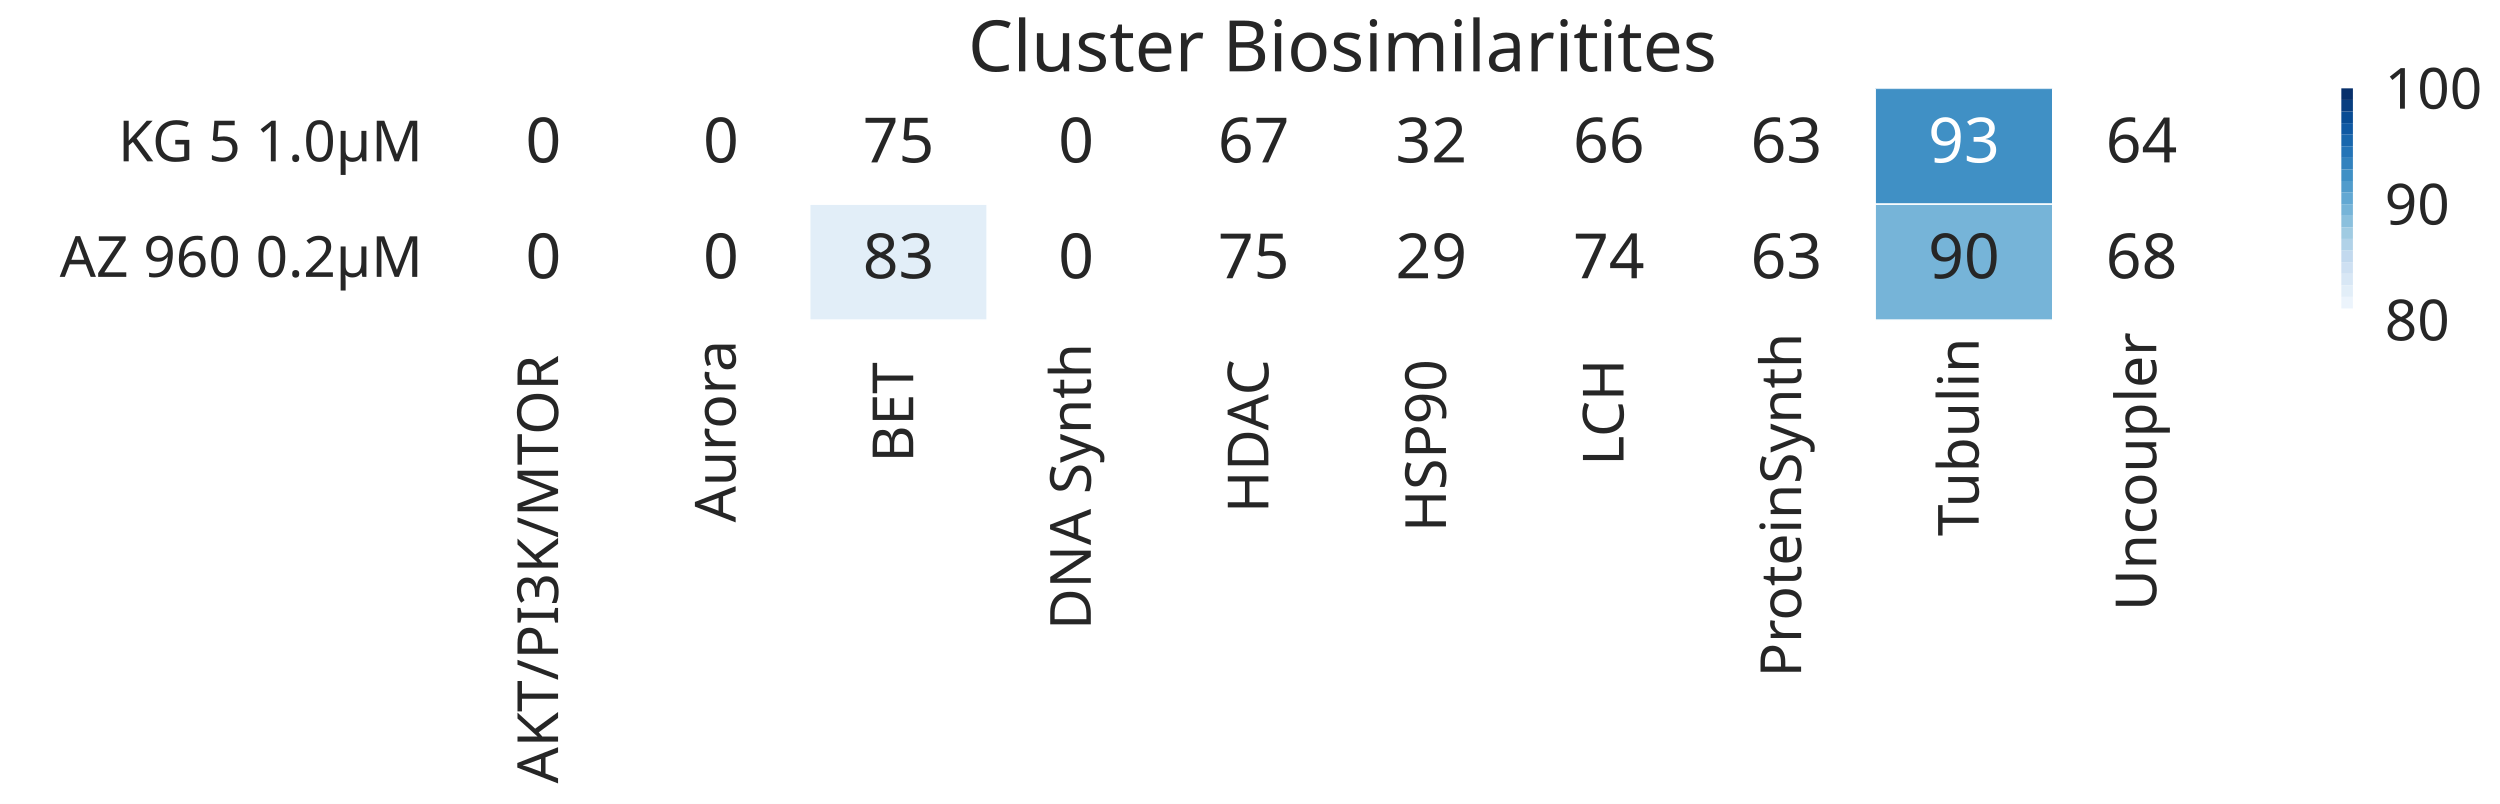
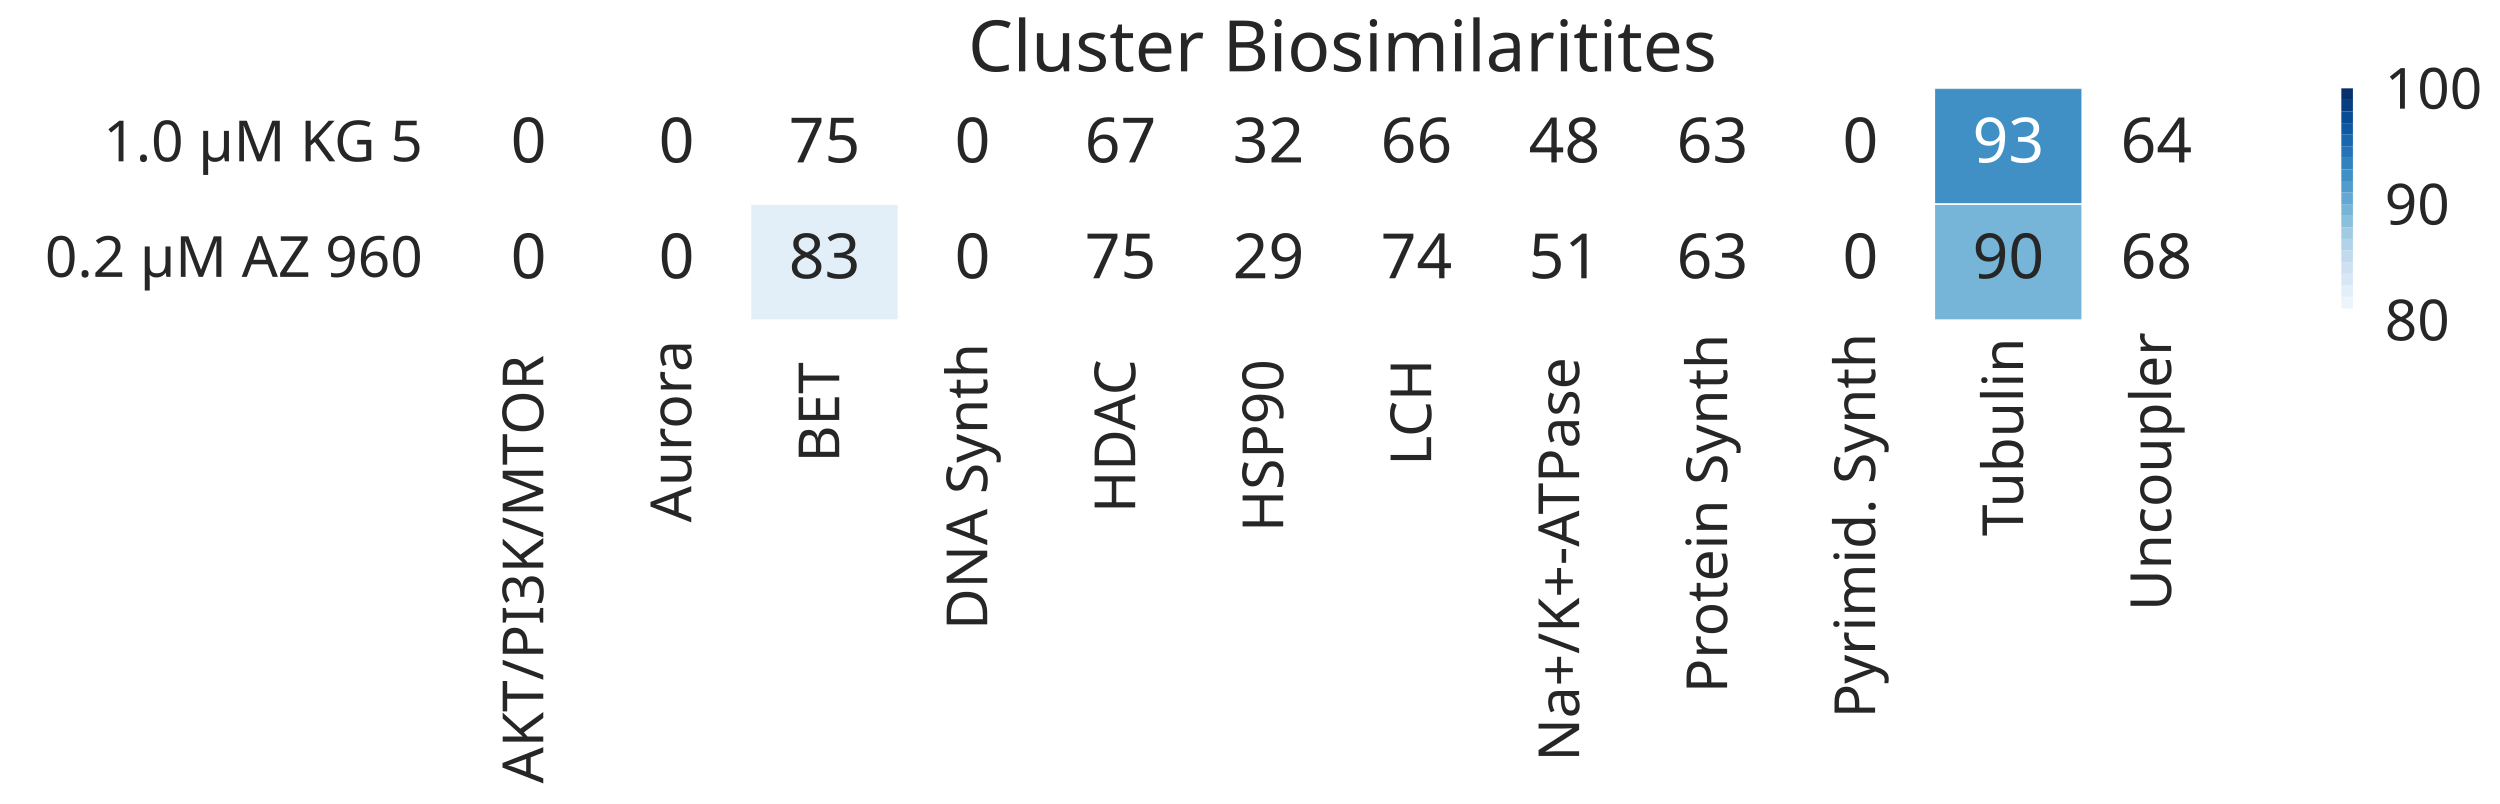
<svg xmlns="http://www.w3.org/2000/svg" width="879.85pt" height="282.928pt" viewBox="0 0 879.85 282.928" version="1.1">
  <defs>
    <style type="text/css">*{stroke-linejoin: round; stroke-linecap: butt}</style>
  </defs>
  <g id="figure_1">
    <g id="patch_1">
      <path d="M 0 282.928  L 879.85 282.928  L 879.85 0  L 0 0  z " style="fill: #ffffff" />
    </g>
    <g id="axes_1">
      <g id="patch_2">
        <path d="M 159.988 112.635  L 784.947 112.635  L 784.947 31.095  L 159.988 31.095  z " style="fill: #ffffff" />
      </g>
      <g id="matplotlib.axis_1">
        <g id="xtick_1">
          <g id="line2d_1" />
          <g id="text_1">
-             <text style="fill: #262626; font: 20px 'sans-serif'" transform="translate(196.4058 275.7283)rotate(-90)">AKT/PI3K/MTOR</text>
+             <text style="fill: #262626; font: 20px 'sans-serif'" transform="translate(191.1978 275.7283)rotate(-90)">AKT/PI3K/MTOR</text>
          </g>
        </g>
        <g id="xtick_2">
          <g id="line2d_2" />
          <g id="text_2">
-             <text style="fill: #262626; font: 20px 'sans-serif'" transform="translate(258.9018 183.8595)rotate(-90)">Aurora</text>
+             <text style="fill: #262626; font: 20px 'sans-serif'" transform="translate(243.2778 183.8595)rotate(-90)">Aurora</text>
          </g>
        </g>
        <g id="xtick_3">
          <g id="line2d_3" />
          <g id="text_3">
-             <text style="fill: #262626; font: 20px 'sans-serif'" transform="translate(321.3978 162.7314)rotate(-90)">BET</text>
+             <text style="fill: #262626; font: 20px 'sans-serif'" transform="translate(295.3578 162.7314)rotate(-90)">BET</text>
          </g>
        </g>
        <g id="xtick_4">
          <g id="line2d_4" />
          <g id="text_4">
-             <text style="fill: #262626; font: 20px 'sans-serif'" transform="translate(383.8985 221.6595)rotate(-90)">DNA Synth</text>
+             <text style="fill: #262626; font: 20px 'sans-serif'" transform="translate(347.4425 221.6595)rotate(-90)">DNA Synth</text>
          </g>
        </g>
        <g id="xtick_5">
          <g id="line2d_5" />
          <g id="text_5">
-             <text style="fill: #262626; font: 20px 'sans-serif'" transform="translate(446.3898 180.5064)rotate(-90)">HDAC</text>
+             <text style="fill: #262626; font: 20px 'sans-serif'" transform="translate(399.5178 180.5064)rotate(-90)">HDAC</text>
          </g>
        </g>
        <g id="xtick_6">
          <g id="line2d_6" />
          <g id="text_6">
-             <text style="fill: #262626; font: 20px 'sans-serif'" transform="translate(508.8858 187.2033)rotate(-90)">HSP90</text>
+             <text style="fill: #262626; font: 20px 'sans-serif'" transform="translate(451.5978 187.2033)rotate(-90)">HSP90</text>
          </g>
        </g>
        <g id="xtick_7">
          <g id="line2d_7" />
          <g id="text_7">
-             <text style="fill: #262626; font: 20px 'sans-serif'" transform="translate(571.3818 163.8439)rotate(-90)">LCH</text>
+             <text style="fill: #262626; font: 20px 'sans-serif'" transform="translate(503.6778 163.8439)rotate(-90)">LCH</text>
          </g>
        </g>
        <g id="xtick_8">
          <g id="line2d_8" />
          <g id="text_8">
-             <text style="fill: #262626; font: 20px 'sans-serif'" transform="translate(633.8825 238.3408)rotate(-90)">ProteinSynth</text>
+             <text style="fill: #262626; font: 20px 'sans-serif'" transform="translate(555.7578 267.9845)rotate(-90)">Na+/K+-ATPase</text>
          </g>
        </g>
        <g id="xtick_9">
          <g id="line2d_9" />
          <g id="text_9">
-             <text style="fill: #262626; font: 20px 'sans-serif'" transform="translate(696.3738 188.6752)rotate(-90)">Tubulin</text>
+             <text style="fill: #262626; font: 20px 'sans-serif'" transform="translate(607.8425 243.897)rotate(-90)">Protein Synth</text>
          </g>
        </g>
        <g id="xtick_10">
          <g id="line2d_10" />
          <g id="text_10">
-             <text style="fill: #262626; font: 20px 'sans-serif'" transform="translate(758.8698 214.9908)rotate(-90)">Uncoupler</text>
+             <text style="fill: #262626; font: 20px 'sans-serif'" transform="translate(659.9225 252.7564)rotate(-90)">Pyrimid. Synth</text>
+           </g>
+         </g>
+         <g id="xtick_11">
+           <g id="line2d_11" />
+           <g id="text_11">
+             <text style="fill: #262626; font: 20px 'sans-serif'" transform="translate(711.9978 188.6752)rotate(-90)">Tubulin</text>
+           </g>
+         </g>
+         <g id="xtick_12">
+           <g id="line2d_12" />
+           <g id="text_12">
+             <text style="fill: #262626; font: 20px 'sans-serif'" transform="translate(764.0778 214.9908)rotate(-90)">Uncoupler</text>
          </g>
        </g>
      </g>
      <g id="matplotlib.axis_2">
        <g id="ytick_1">
-           <g id="line2d_11" />
-           <g id="text_11">
-             <text style="fill: #262626; font: 20px 'sans-serif'; text-anchor: end" x="148.787" y="56.772" transform="rotate(-0, 148.7875, 56.77172)">     KG 5 1.0µM</text>
+           <g id="line2d_13" />
+           <g id="text_13">
+             <text style="fill: #262626; font: 20px 'sans-serif'; text-anchor: end" x="148.787" y="56.772" transform="rotate(-0, 148.7875, 56.77172)">    1.0 µM KG 5</text>
          </g>
        </g>
        <g id="ytick_2">
-           <g id="line2d_12" />
-           <g id="text_12">
-             <text style="fill: #262626; font: 20px 'sans-serif'; text-anchor: end" x="148.787" y="97.45" transform="rotate(-0, 148.7875, 97.44953)">   AZ 960 0.2µM</text>
+           <g id="line2d_14" />
+           <g id="text_14">
+             <text style="fill: #262626; font: 20px 'sans-serif'; text-anchor: end" x="148.787" y="97.45" transform="rotate(-0, 148.7875, 97.44953)">  0.2 µM AZ 960</text>
          </g>
        </g>
      </g>
      <g id="QuadMesh_1">
-         <path d="M 159.988 31.095  L 222.483 31.095  L 222.483 71.865  L 159.988 71.865  L 159.988 31.095  " clip-path="url(#pabfc14a5d4)" style="fill: #ffffff; stroke: #ffffff; stroke-width: 0.5" />
-         <path d="M 222.483 31.095  L 284.979 31.095  L 284.979 71.865  L 222.483 71.865  L 222.483 31.095  " clip-path="url(#pabfc14a5d4)" style="fill: #ffffff; stroke: #ffffff; stroke-width: 0.5" />
-         <path d="M 284.979 31.095  L 347.476 31.095  L 347.476 71.865  L 284.979 71.865  L 284.979 31.095  " clip-path="url(#pabfc14a5d4)" style="fill: #ffffff; stroke: #ffffff; stroke-width: 0.5" />
-         <path d="M 347.476 31.095  L 409.971 31.095  L 409.971 71.865  L 347.476 71.865  L 347.476 31.095  " clip-path="url(#pabfc14a5d4)" style="fill: #ffffff; stroke: #ffffff; stroke-width: 0.5" />
-         <path d="M 409.971 31.095  L 472.467 31.095  L 472.467 71.865  L 409.971 71.865  L 409.971 31.095  " clip-path="url(#pabfc14a5d4)" style="fill: #ffffff; stroke: #ffffff; stroke-width: 0.5" />
-         <path d="M 472.467 31.095  L 534.963 31.095  L 534.963 71.865  L 472.467 71.865  L 472.467 31.095  " clip-path="url(#pabfc14a5d4)" style="fill: #ffffff; stroke: #ffffff; stroke-width: 0.5" />
-         <path d="M 534.963 31.095  L 597.46 31.095  L 597.46 71.865  L 534.963 71.865  L 534.963 31.095  " clip-path="url(#pabfc14a5d4)" style="fill: #ffffff; stroke: #ffffff; stroke-width: 0.5" />
-         <path d="M 597.46 31.095  L 659.956 31.095  L 659.956 71.865  L 597.46 71.865  L 597.46 31.095  " clip-path="url(#pabfc14a5d4)" style="fill: #ffffff; stroke: #ffffff; stroke-width: 0.5" />
-         <path d="M 659.956 31.095  L 722.452 31.095  L 722.452 71.865  L 659.956 71.865  L 659.956 31.095  " clip-path="url(#pabfc14a5d4)" style="fill: #4090c5; stroke: #ffffff; stroke-width: 0.5" />
-         <path d="M 722.452 31.095  L 784.947 31.095  L 784.947 71.865  L 722.452 71.865  L 722.452 31.095  " clip-path="url(#pabfc14a5d4)" style="fill: #ffffff; stroke: #ffffff; stroke-width: 0.5" />
-         <path d="M 159.988 71.865  L 222.483 71.865  L 222.483 112.635  L 159.988 112.635  L 159.988 71.865  " clip-path="url(#pabfc14a5d4)" style="fill: #ffffff; stroke: #ffffff; stroke-width: 0.5" />
-         <path d="M 222.483 71.865  L 284.979 71.865  L 284.979 112.635  L 222.483 112.635  L 222.483 71.865  " clip-path="url(#pabfc14a5d4)" style="fill: #ffffff; stroke: #ffffff; stroke-width: 0.5" />
-         <path d="M 284.979 71.865  L 347.476 71.865  L 347.476 112.635  L 284.979 112.635  L 284.979 71.865  " clip-path="url(#pabfc14a5d4)" style="fill: #e2eef8; stroke: #ffffff; stroke-width: 0.5" />
-         <path d="M 347.476 71.865  L 409.971 71.865  L 409.971 112.635  L 347.476 112.635  L 347.476 71.865  " clip-path="url(#pabfc14a5d4)" style="fill: #ffffff; stroke: #ffffff; stroke-width: 0.5" />
-         <path d="M 409.971 71.865  L 472.467 71.865  L 472.467 112.635  L 409.971 112.635  L 409.971 71.865  " clip-path="url(#pabfc14a5d4)" style="fill: #ffffff; stroke: #ffffff; stroke-width: 0.5" />
-         <path d="M 472.467 71.865  L 534.963 71.865  L 534.963 112.635  L 472.467 112.635  L 472.467 71.865  " clip-path="url(#pabfc14a5d4)" style="fill: #ffffff; stroke: #ffffff; stroke-width: 0.5" />
-         <path d="M 534.963 71.865  L 597.46 71.865  L 597.46 112.635  L 534.963 112.635  L 534.963 71.865  " clip-path="url(#pabfc14a5d4)" style="fill: #ffffff; stroke: #ffffff; stroke-width: 0.5" />
-         <path d="M 597.46 71.865  L 659.956 71.865  L 659.956 112.635  L 597.46 112.635  L 597.46 71.865  " clip-path="url(#pabfc14a5d4)" style="fill: #ffffff; stroke: #ffffff; stroke-width: 0.5" />
-         <path d="M 659.956 71.865  L 722.452 71.865  L 722.452 112.635  L 659.956 112.635  L 659.956 71.865  " clip-path="url(#pabfc14a5d4)" style="fill: #76b4d8; stroke: #ffffff; stroke-width: 0.5" />
-         <path d="M 722.452 71.865  L 784.947 71.865  L 784.947 112.635  L 722.452 112.635  L 722.452 71.865  " clip-path="url(#pabfc14a5d4)" style="fill: #ffffff; stroke: #ffffff; stroke-width: 0.5" />
-       </g>
-       <g id="text_13">
-         <text style="fill: #262626; font: 22px 'sans-serif'; text-anchor: middle" x="191.236" y="57.167" transform="rotate(-0, 191.2355, 57.16687)">0</text>
-       </g>
-       <g id="text_14">
-         <text style="fill: #262626; font: 22px 'sans-serif'; text-anchor: middle" x="253.732" y="57.167" transform="rotate(-0, 253.7315, 57.16687)">0</text>
+         <path d="M 159.988 31.095  L 212.067 31.095  L 212.067 71.865  L 159.988 71.865  L 159.988 31.095  " clip-path="url(#p1c8ded5382)" style="fill: #ffffff; stroke: #ffffff; stroke-width: 0.5" />
+         <path d="M 212.067 31.095  L 264.147 31.095  L 264.147 71.865  L 212.067 71.865  L 212.067 31.095  " clip-path="url(#p1c8ded5382)" style="fill: #ffffff; stroke: #ffffff; stroke-width: 0.5" />
+         <path d="M 264.147 31.095  L 316.228 31.095  L 316.228 71.865  L 264.147 71.865  L 264.147 31.095  " clip-path="url(#p1c8ded5382)" style="fill: #ffffff; stroke: #ffffff; stroke-width: 0.5" />
+         <path d="M 316.228 31.095  L 368.308 31.095  L 368.308 71.865  L 316.228 71.865  L 316.228 31.095  " clip-path="url(#p1c8ded5382)" style="fill: #ffffff; stroke: #ffffff; stroke-width: 0.5" />
+         <path d="M 368.308 31.095  L 420.387 31.095  L 420.387 71.865  L 368.308 71.865  L 368.308 31.095  " clip-path="url(#p1c8ded5382)" style="fill: #ffffff; stroke: #ffffff; stroke-width: 0.5" />
+         <path d="M 420.387 31.095  L 472.467 31.095  L 472.467 71.865  L 420.387 71.865  L 420.387 31.095  " clip-path="url(#p1c8ded5382)" style="fill: #ffffff; stroke: #ffffff; stroke-width: 0.5" />
+         <path d="M 472.467 31.095  L 524.548 31.095  L 524.548 71.865  L 472.467 71.865  L 472.467 31.095  " clip-path="url(#p1c8ded5382)" style="fill: #ffffff; stroke: #ffffff; stroke-width: 0.5" />
+         <path d="M 524.548 31.095  L 576.628 31.095  L 576.628 71.865  L 524.548 71.865  L 524.548 31.095  " clip-path="url(#p1c8ded5382)" style="fill: #ffffff; stroke: #ffffff; stroke-width: 0.5" />
+         <path d="M 576.628 31.095  L 628.707 31.095  L 628.707 71.865  L 576.628 71.865  L 576.628 31.095  " clip-path="url(#p1c8ded5382)" style="fill: #ffffff; stroke: #ffffff; stroke-width: 0.5" />
+         <path d="M 628.707 31.095  L 680.788 31.095  L 680.788 71.865  L 628.707 71.865  L 628.707 31.095  " clip-path="url(#p1c8ded5382)" style="fill: #ffffff; stroke: #ffffff; stroke-width: 0.5" />
+         <path d="M 680.788 31.095  L 732.867 31.095  L 732.867 71.865  L 680.788 71.865  L 680.788 31.095  " clip-path="url(#p1c8ded5382)" style="fill: #4090c5; stroke: #ffffff; stroke-width: 0.5" />
+         <path d="M 732.867 31.095  L 784.947 31.095  L 784.947 71.865  L 732.867 71.865  L 732.867 31.095  " clip-path="url(#p1c8ded5382)" style="fill: #ffffff; stroke: #ffffff; stroke-width: 0.5" />
+         <path d="M 159.988 71.865  L 212.067 71.865  L 212.067 112.635  L 159.988 112.635  L 159.988 71.865  " clip-path="url(#p1c8ded5382)" style="fill: #ffffff; stroke: #ffffff; stroke-width: 0.5" />
+         <path d="M 212.067 71.865  L 264.147 71.865  L 264.147 112.635  L 212.067 112.635  L 212.067 71.865  " clip-path="url(#p1c8ded5382)" style="fill: #ffffff; stroke: #ffffff; stroke-width: 0.5" />
+         <path d="M 264.147 71.865  L 316.228 71.865  L 316.228 112.635  L 264.147 112.635  L 264.147 71.865  " clip-path="url(#p1c8ded5382)" style="fill: #e2eef8; stroke: #ffffff; stroke-width: 0.5" />
+         <path d="M 316.228 71.865  L 368.308 71.865  L 368.308 112.635  L 316.228 112.635  L 316.228 71.865  " clip-path="url(#p1c8ded5382)" style="fill: #ffffff; stroke: #ffffff; stroke-width: 0.5" />
+         <path d="M 368.308 71.865  L 420.387 71.865  L 420.387 112.635  L 368.308 112.635  L 368.308 71.865  " clip-path="url(#p1c8ded5382)" style="fill: #ffffff; stroke: #ffffff; stroke-width: 0.5" />
+         <path d="M 420.387 71.865  L 472.467 71.865  L 472.467 112.635  L 420.387 112.635  L 420.387 71.865  " clip-path="url(#p1c8ded5382)" style="fill: #ffffff; stroke: #ffffff; stroke-width: 0.5" />
+         <path d="M 472.467 71.865  L 524.548 71.865  L 524.548 112.635  L 472.467 112.635  L 472.467 71.865  " clip-path="url(#p1c8ded5382)" style="fill: #ffffff; stroke: #ffffff; stroke-width: 0.5" />
+         <path d="M 524.548 71.865  L 576.628 71.865  L 576.628 112.635  L 524.548 112.635  L 524.548 71.865  " clip-path="url(#p1c8ded5382)" style="fill: #ffffff; stroke: #ffffff; stroke-width: 0.5" />
+         <path d="M 576.628 71.865  L 628.707 71.865  L 628.707 112.635  L 576.628 112.635  L 576.628 71.865  " clip-path="url(#p1c8ded5382)" style="fill: #ffffff; stroke: #ffffff; stroke-width: 0.5" />
+         <path d="M 628.707 71.865  L 680.788 71.865  L 680.788 112.635  L 628.707 112.635  L 628.707 71.865  " clip-path="url(#p1c8ded5382)" style="fill: #ffffff; stroke: #ffffff; stroke-width: 0.5" />
+         <path d="M 680.788 71.865  L 732.867 71.865  L 732.867 112.635  L 680.788 112.635  L 680.788 71.865  " clip-path="url(#p1c8ded5382)" style="fill: #76b4d8; stroke: #ffffff; stroke-width: 0.5" />
+         <path d="M 732.867 71.865  L 784.947 71.865  L 784.947 112.635  L 732.867 112.635  L 732.867 71.865  " clip-path="url(#p1c8ded5382)" style="fill: #ffffff; stroke: #ffffff; stroke-width: 0.5" />
      </g>
      <g id="text_15">
-         <text style="fill: #262626; font: 22px 'sans-serif'; text-anchor: middle" x="316.228" y="57.167" transform="rotate(-0, 316.2275, 57.16687)">75</text>
+         <text style="fill: #262626; font: 22px 'sans-serif'; text-anchor: middle" x="186.028" y="57.167" transform="rotate(-0, 186.0275, 57.16687)">0</text>
      </g>
      <g id="text_16">
-         <text style="fill: #262626; font: 22px 'sans-serif'; text-anchor: middle" x="378.724" y="57.167" transform="rotate(-0, 378.7235, 57.16687)">0</text>
+         <text style="fill: #262626; font: 22px 'sans-serif'; text-anchor: middle" x="238.107" y="57.167" transform="rotate(-0, 238.1075, 57.16687)">0</text>
      </g>
      <g id="text_17">
-         <text style="fill: #262626; font: 22px 'sans-serif'; text-anchor: middle" x="441.219" y="57.167" transform="rotate(-0, 441.2195, 57.16687)">67</text>
+         <text style="fill: #262626; font: 22px 'sans-serif'; text-anchor: middle" x="290.188" y="57.167" transform="rotate(-0, 290.1875, 57.16687)">75</text>
      </g>
      <g id="text_18">
-         <text style="fill: #262626; font: 22px 'sans-serif'; text-anchor: middle" x="503.716" y="57.167" transform="rotate(-0, 503.7155, 57.16687)">32</text>
+         <text style="fill: #262626; font: 22px 'sans-serif'; text-anchor: middle" x="342.267" y="57.167" transform="rotate(-0, 342.2675, 57.16687)">0</text>
      </g>
      <g id="text_19">
-         <text style="fill: #262626; font: 22px 'sans-serif'; text-anchor: middle" x="566.212" y="57.167" transform="rotate(-0, 566.2115, 57.16687)">66</text>
+         <text style="fill: #262626; font: 22px 'sans-serif'; text-anchor: middle" x="394.348" y="57.167" transform="rotate(-0, 394.3475, 57.16687)">67</text>
      </g>
      <g id="text_20">
-         <text style="fill: #262626; font: 22px 'sans-serif'; text-anchor: middle" x="628.707" y="57.167" transform="rotate(-0, 628.7075, 57.16687)">63</text>
+         <text style="fill: #262626; font: 22px 'sans-serif'; text-anchor: middle" x="446.428" y="57.167" transform="rotate(-0, 446.4275, 57.16687)">32</text>
      </g>
      <g id="text_21">
-         <text style="fill: #ffffff; font: 22px 'sans-serif'; text-anchor: middle" x="691.203" y="57.167" transform="rotate(-0, 691.2035, 57.16687)">93</text>
+         <text style="fill: #262626; font: 22px 'sans-serif'; text-anchor: middle" x="498.507" y="57.167" transform="rotate(-0, 498.5075, 57.16687)">66</text>
      </g>
      <g id="text_22">
-         <text style="fill: #262626; font: 22px 'sans-serif'; text-anchor: middle" x="753.699" y="57.167" transform="rotate(-0, 753.6995, 57.16687)">64</text>
+         <text style="fill: #262626; font: 22px 'sans-serif'; text-anchor: middle" x="550.587" y="57.167" transform="rotate(-0, 550.5875, 57.16687)">48</text>
      </g>
      <g id="text_23">
-         <text style="fill: #262626; font: 22px 'sans-serif'; text-anchor: middle" x="191.236" y="97.937" transform="rotate(-0, 191.2355, 97.93688)">0</text>
+         <text style="fill: #262626; font: 22px 'sans-serif'; text-anchor: middle" x="602.668" y="57.167" transform="rotate(-0, 602.6675, 57.16687)">63</text>
      </g>
      <g id="text_24">
-         <text style="fill: #262626; font: 22px 'sans-serif'; text-anchor: middle" x="253.732" y="97.937" transform="rotate(-0, 253.7315, 97.93688)">0</text>
+         <text style="fill: #262626; font: 22px 'sans-serif'; text-anchor: middle" x="654.747" y="57.167" transform="rotate(-0, 654.7475, 57.16687)">0</text>
      </g>
      <g id="text_25">
-         <text style="fill: #262626; font: 22px 'sans-serif'; text-anchor: middle" x="316.228" y="97.937" transform="rotate(-0, 316.2275, 97.93688)">83</text>
+         <text style="fill: #ffffff; font: 22px 'sans-serif'; text-anchor: middle" x="706.827" y="57.167" transform="rotate(-0, 706.8275, 57.16687)">93</text>
      </g>
      <g id="text_26">
-         <text style="fill: #262626; font: 22px 'sans-serif'; text-anchor: middle" x="378.724" y="97.937" transform="rotate(-0, 378.7235, 97.93688)">0</text>
+         <text style="fill: #262626; font: 22px 'sans-serif'; text-anchor: middle" x="758.908" y="57.167" transform="rotate(-0, 758.9075, 57.16687)">64</text>
      </g>
      <g id="text_27">
-         <text style="fill: #262626; font: 22px 'sans-serif'; text-anchor: middle" x="441.219" y="97.937" transform="rotate(-0, 441.2195, 97.93688)">75</text>
+         <text style="fill: #262626; font: 22px 'sans-serif'; text-anchor: middle" x="186.028" y="97.937" transform="rotate(-0, 186.0275, 97.93688)">0</text>
      </g>
      <g id="text_28">
-         <text style="fill: #262626; font: 22px 'sans-serif'; text-anchor: middle" x="503.716" y="97.937" transform="rotate(-0, 503.7155, 97.93688)">29</text>
+         <text style="fill: #262626; font: 22px 'sans-serif'; text-anchor: middle" x="238.107" y="97.937" transform="rotate(-0, 238.1075, 97.93688)">0</text>
      </g>
      <g id="text_29">
-         <text style="fill: #262626; font: 22px 'sans-serif'; text-anchor: middle" x="566.212" y="97.937" transform="rotate(-0, 566.2115, 97.93688)">74</text>
+         <text style="fill: #262626; font: 22px 'sans-serif'; text-anchor: middle" x="290.188" y="97.937" transform="rotate(-0, 290.1875, 97.93688)">83</text>
      </g>
      <g id="text_30">
-         <text style="fill: #262626; font: 22px 'sans-serif'; text-anchor: middle" x="628.707" y="97.937" transform="rotate(-0, 628.7075, 97.93688)">63</text>
+         <text style="fill: #262626; font: 22px 'sans-serif'; text-anchor: middle" x="342.267" y="97.937" transform="rotate(-0, 342.2675, 97.93688)">0</text>
      </g>
      <g id="text_31">
-         <text style="fill: #262626; font: 22px 'sans-serif'; text-anchor: middle" x="691.203" y="97.937" transform="rotate(-0, 691.2035, 97.93688)">90</text>
+         <text style="fill: #262626; font: 22px 'sans-serif'; text-anchor: middle" x="394.348" y="97.937" transform="rotate(-0, 394.3475, 97.93688)">75</text>
      </g>
      <g id="text_32">
-         <text style="fill: #262626; font: 22px 'sans-serif'; text-anchor: middle" x="753.699" y="97.937" transform="rotate(-0, 753.6995, 97.93688)">68</text>
+         <text style="fill: #262626; font: 22px 'sans-serif'; text-anchor: middle" x="446.428" y="97.937" transform="rotate(-0, 446.4275, 97.93688)">29</text>
      </g>
      <g id="text_33">
+         <text style="fill: #262626; font: 22px 'sans-serif'; text-anchor: middle" x="498.507" y="97.937" transform="rotate(-0, 498.5075, 97.93688)">74</text>
+       </g>
+       <g id="text_34">
+         <text style="fill: #262626; font: 22px 'sans-serif'; text-anchor: middle" x="550.587" y="97.937" transform="rotate(-0, 550.5875, 97.93688)">51</text>
+       </g>
+       <g id="text_35">
+         <text style="fill: #262626; font: 22px 'sans-serif'; text-anchor: middle" x="602.668" y="97.937" transform="rotate(-0, 602.6675, 97.93688)">63</text>
+       </g>
+       <g id="text_36">
+         <text style="fill: #262626; font: 22px 'sans-serif'; text-anchor: middle" x="654.747" y="97.937" transform="rotate(-0, 654.7475, 97.93688)">0</text>
+       </g>
+       <g id="text_37">
+         <text style="fill: #262626; font: 22px 'sans-serif'; text-anchor: middle" x="706.827" y="97.937" transform="rotate(-0, 706.8275, 97.93688)">90</text>
+       </g>
+       <g id="text_38">
+         <text style="fill: #262626; font: 22px 'sans-serif'; text-anchor: middle" x="758.908" y="97.937" transform="rotate(-0, 758.9075, 97.93688)">68</text>
+       </g>
+       <g id="text_39">
        <text style="fill: #262626; font: 25px 'sans-serif'; text-anchor: middle" x="472.467" y="25.095" transform="rotate(-0, 472.4675, 25.09453)">Cluster Biosimilaritites</text>
      </g>
    </g>
    <g id="axes_2">
      <g id="patch_3">
        <path d="M 824.008 112.635  L 828.085 112.635  L 828.085 31.095  L 824.008 31.095  z " style="fill: #ffffff" />
      </g>
      <g id="patch_4">
-         <path clip-path="url(#p85a396e65c)" style="fill: #ffffff; stroke: #ffffff; stroke-width: 0.01; stroke-linejoin: miter" />
+         <path clip-path="url(#p6b47a6b848)" style="fill: #ffffff; stroke: #ffffff; stroke-width: 0.01; stroke-linejoin: miter" />
      </g>
      <g id="matplotlib.axis_3">
        <g id="ytick_3">
-           <g id="line2d_13" />
-           <g id="text_34">
+           <g id="line2d_15" />
+           <g id="text_40">
            <text style="fill: #262626; font: 20px 'sans-serif'; text-anchor: start" x="839.284" y="119.792" transform="rotate(-0, 839.2845, 119.7923)">80</text>
          </g>
        </g>
        <g id="ytick_4">
-           <g id="line2d_14" />
-           <g id="text_35">
+           <g id="line2d_16" />
+           <g id="text_41">
            <text style="fill: #262626; font: 20px 'sans-serif'; text-anchor: start" x="839.284" y="79.022" transform="rotate(-0, 839.2845, 79.02234)">90</text>
          </g>
        </g>
        <g id="ytick_5">
-           <g id="line2d_15" />
-           <g id="text_36">
+           <g id="line2d_17" />
+           <g id="text_42">
            <text style="fill: #262626; font: 20px 'sans-serif'; text-anchor: start" x="839.284" y="38.252" transform="rotate(-0, 839.2845, 38.25234)">100</text>
          </g>
        </g>
      </g>
      <g id="QuadMesh_2">
-         <path d="M 824.008 112.635  L 828.085 112.635  L 828.085 108.558  L 824.008 108.558  L 824.008 112.635  " clip-path="url(#p85a396e65c)" style="fill: #ffffff" />
-         <path d="M 824.008 108.558  L 828.085 108.558  L 828.085 104.481  L 824.008 104.481  L 824.008 108.558  " clip-path="url(#p85a396e65c)" style="fill: #ecf4fc" />
-         <path d="M 824.008 104.481  L 828.085 104.481  L 828.085 100.404  L 824.008 100.404  L 824.008 104.481  " clip-path="url(#p85a396e65c)" style="fill: #e2eef8" />
-         <path d="M 824.008 100.404  L 828.085 100.404  L 828.085 96.327  L 824.008 96.327  L 824.008 100.404  " clip-path="url(#p85a396e65c)" style="fill: #d8e7f5" />
-         <path d="M 824.008 96.327  L 828.085 96.327  L 828.085 92.25  L 824.008 92.25  L 824.008 96.327  " clip-path="url(#p85a396e65c)" style="fill: #cee0f2" />
-         <path d="M 824.008 92.25  L 828.085 92.25  L 828.085 88.173  L 824.008 88.173  L 824.008 92.25  " clip-path="url(#p85a396e65c)" style="fill: #c2d9ee" />
-         <path d="M 824.008 88.173  L 828.085 88.173  L 828.085 84.096  L 824.008 84.096  L 824.008 88.173  " clip-path="url(#p85a396e65c)" style="fill: #b1d2e8" />
-         <path d="M 824.008 84.096  L 828.085 84.096  L 828.085 80.019  L 824.008 80.019  L 824.008 84.096  " clip-path="url(#p85a396e65c)" style="fill: #a0cbe2" />
-         <path d="M 824.008 80.019  L 828.085 80.019  L 828.085 75.942  L 824.008 75.942  L 824.008 80.019  " clip-path="url(#p85a396e65c)" style="fill: #8bc0dd" />
-         <path d="M 824.008 75.942  L 828.085 75.942  L 828.085 71.865  L 824.008 71.865  L 824.008 75.942  " clip-path="url(#p85a396e65c)" style="fill: #76b4d8" />
-         <path d="M 824.008 71.865  L 828.085 71.865  L 828.085 67.788  L 824.008 67.788  L 824.008 71.865  " clip-path="url(#p85a396e65c)" style="fill: #62a8d3" />
-         <path d="M 824.008 67.788  L 828.085 67.788  L 828.085 63.711  L 824.008 63.711  L 824.008 67.788  " clip-path="url(#p85a396e65c)" style="fill: #519ccc" />
-         <path d="M 824.008 63.711  L 828.085 63.711  L 828.085 59.634  L 824.008 59.634  L 824.008 63.711  " clip-path="url(#p85a396e65c)" style="fill: #4090c5" />
-         <path d="M 824.008 59.634  L 828.085 59.634  L 828.085 55.557  L 824.008 55.557  L 824.008 59.634  " clip-path="url(#p85a396e65c)" style="fill: #3282be" />
-         <path d="M 824.008 55.557  L 828.085 55.557  L 828.085 51.48  L 824.008 51.48  L 824.008 55.557  " clip-path="url(#p85a396e65c)" style="fill: #2474b7" />
-         <path d="M 824.008 51.48  L 828.085 51.48  L 828.085 47.403  L 824.008 47.403  L 824.008 51.48  " clip-path="url(#p85a396e65c)" style="fill: #1967ad" />
-         <path d="M 824.008 47.403  L 828.085 47.403  L 828.085 43.326  L 824.008 43.326  L 824.008 47.403  " clip-path="url(#p85a396e65c)" style="fill: #0f59a3" />
-         <path d="M 824.008 43.326  L 828.085 43.326  L 828.085 39.249  L 824.008 39.249  L 824.008 43.326  " clip-path="url(#p85a396e65c)" style="fill: #084c94" />
-         <path d="M 824.008 39.249  L 828.085 39.249  L 828.085 35.172  L 824.008 35.172  L 824.008 39.249  " clip-path="url(#p85a396e65c)" style="fill: #083e80" />
-         <path d="M 824.008 35.172  L 828.085 35.172  L 828.085 31.095  L 824.008 31.095  L 824.008 35.172  " clip-path="url(#p85a396e65c)" style="fill: #08306b" />
+         <path d="M 824.008 112.635  L 828.085 112.635  L 828.085 108.558  L 824.008 108.558  L 824.008 112.635  " clip-path="url(#p6b47a6b848)" style="fill: #ffffff" />
+         <path d="M 824.008 108.558  L 828.085 108.558  L 828.085 104.481  L 824.008 104.481  L 824.008 108.558  " clip-path="url(#p6b47a6b848)" style="fill: #ecf4fc" />
+         <path d="M 824.008 104.481  L 828.085 104.481  L 828.085 100.404  L 824.008 100.404  L 824.008 104.481  " clip-path="url(#p6b47a6b848)" style="fill: #e2eef8" />
+         <path d="M 824.008 100.404  L 828.085 100.404  L 828.085 96.327  L 824.008 96.327  L 824.008 100.404  " clip-path="url(#p6b47a6b848)" style="fill: #d8e7f5" />
+         <path d="M 824.008 96.327  L 828.085 96.327  L 828.085 92.25  L 824.008 92.25  L 824.008 96.327  " clip-path="url(#p6b47a6b848)" style="fill: #cee0f2" />
+         <path d="M 824.008 92.25  L 828.085 92.25  L 828.085 88.173  L 824.008 88.173  L 824.008 92.25  " clip-path="url(#p6b47a6b848)" style="fill: #c2d9ee" />
+         <path d="M 824.008 88.173  L 828.085 88.173  L 828.085 84.096  L 824.008 84.096  L 824.008 88.173  " clip-path="url(#p6b47a6b848)" style="fill: #b1d2e8" />
+         <path d="M 824.008 84.096  L 828.085 84.096  L 828.085 80.019  L 824.008 80.019  L 824.008 84.096  " clip-path="url(#p6b47a6b848)" style="fill: #a0cbe2" />
+         <path d="M 824.008 80.019  L 828.085 80.019  L 828.085 75.942  L 824.008 75.942  L 824.008 80.019  " clip-path="url(#p6b47a6b848)" style="fill: #8bc0dd" />
+         <path d="M 824.008 75.942  L 828.085 75.942  L 828.085 71.865  L 824.008 71.865  L 824.008 75.942  " clip-path="url(#p6b47a6b848)" style="fill: #76b4d8" />
+         <path d="M 824.008 71.865  L 828.085 71.865  L 828.085 67.788  L 824.008 67.788  L 824.008 71.865  " clip-path="url(#p6b47a6b848)" style="fill: #62a8d3" />
+         <path d="M 824.008 67.788  L 828.085 67.788  L 828.085 63.711  L 824.008 63.711  L 824.008 67.788  " clip-path="url(#p6b47a6b848)" style="fill: #519ccc" />
+         <path d="M 824.008 63.711  L 828.085 63.711  L 828.085 59.634  L 824.008 59.634  L 824.008 63.711  " clip-path="url(#p6b47a6b848)" style="fill: #4090c5" />
+         <path d="M 824.008 59.634  L 828.085 59.634  L 828.085 55.557  L 824.008 55.557  L 824.008 59.634  " clip-path="url(#p6b47a6b848)" style="fill: #3282be" />
+         <path d="M 824.008 55.557  L 828.085 55.557  L 828.085 51.48  L 824.008 51.48  L 824.008 55.557  " clip-path="url(#p6b47a6b848)" style="fill: #2474b7" />
+         <path d="M 824.008 51.48  L 828.085 51.48  L 828.085 47.403  L 824.008 47.403  L 824.008 51.48  " clip-path="url(#p6b47a6b848)" style="fill: #1967ad" />
+         <path d="M 824.008 47.403  L 828.085 47.403  L 828.085 43.326  L 824.008 43.326  L 824.008 47.403  " clip-path="url(#p6b47a6b848)" style="fill: #0f59a3" />
+         <path d="M 824.008 43.326  L 828.085 43.326  L 828.085 39.249  L 824.008 39.249  L 824.008 43.326  " clip-path="url(#p6b47a6b848)" style="fill: #084c94" />
+         <path d="M 824.008 39.249  L 828.085 39.249  L 828.085 35.172  L 824.008 35.172  L 824.008 39.249  " clip-path="url(#p6b47a6b848)" style="fill: #083e80" />
+         <path d="M 824.008 35.172  L 828.085 35.172  L 828.085 31.095  L 824.008 31.095  L 824.008 35.172  " clip-path="url(#p6b47a6b848)" style="fill: #08306b" />
      </g>
      <g id="LineCollection_1" />
      <g id="patch_5">
        <path d="M 824.008 112.635  L 826.046 112.635  L 828.085 112.635  L 828.085 31.095  L 826.046 31.095  L 824.008 31.095  L 824.008 112.635  z " style="fill: none" />
      </g>
    </g>
  </g>
  <defs>
-     <clipPath id="pabfc14a5d4">
+     <clipPath id="p1c8ded5382">
      <rect x="159.988" y="31.095" width="624.96" height="81.54" />
    </clipPath>
-     <clipPath id="p85a396e65c">
+     <clipPath id="p6b47a6b848">
      <rect x="824.008" y="31.095" width="4.077" height="81.54" />
    </clipPath>
  </defs>
</svg>
